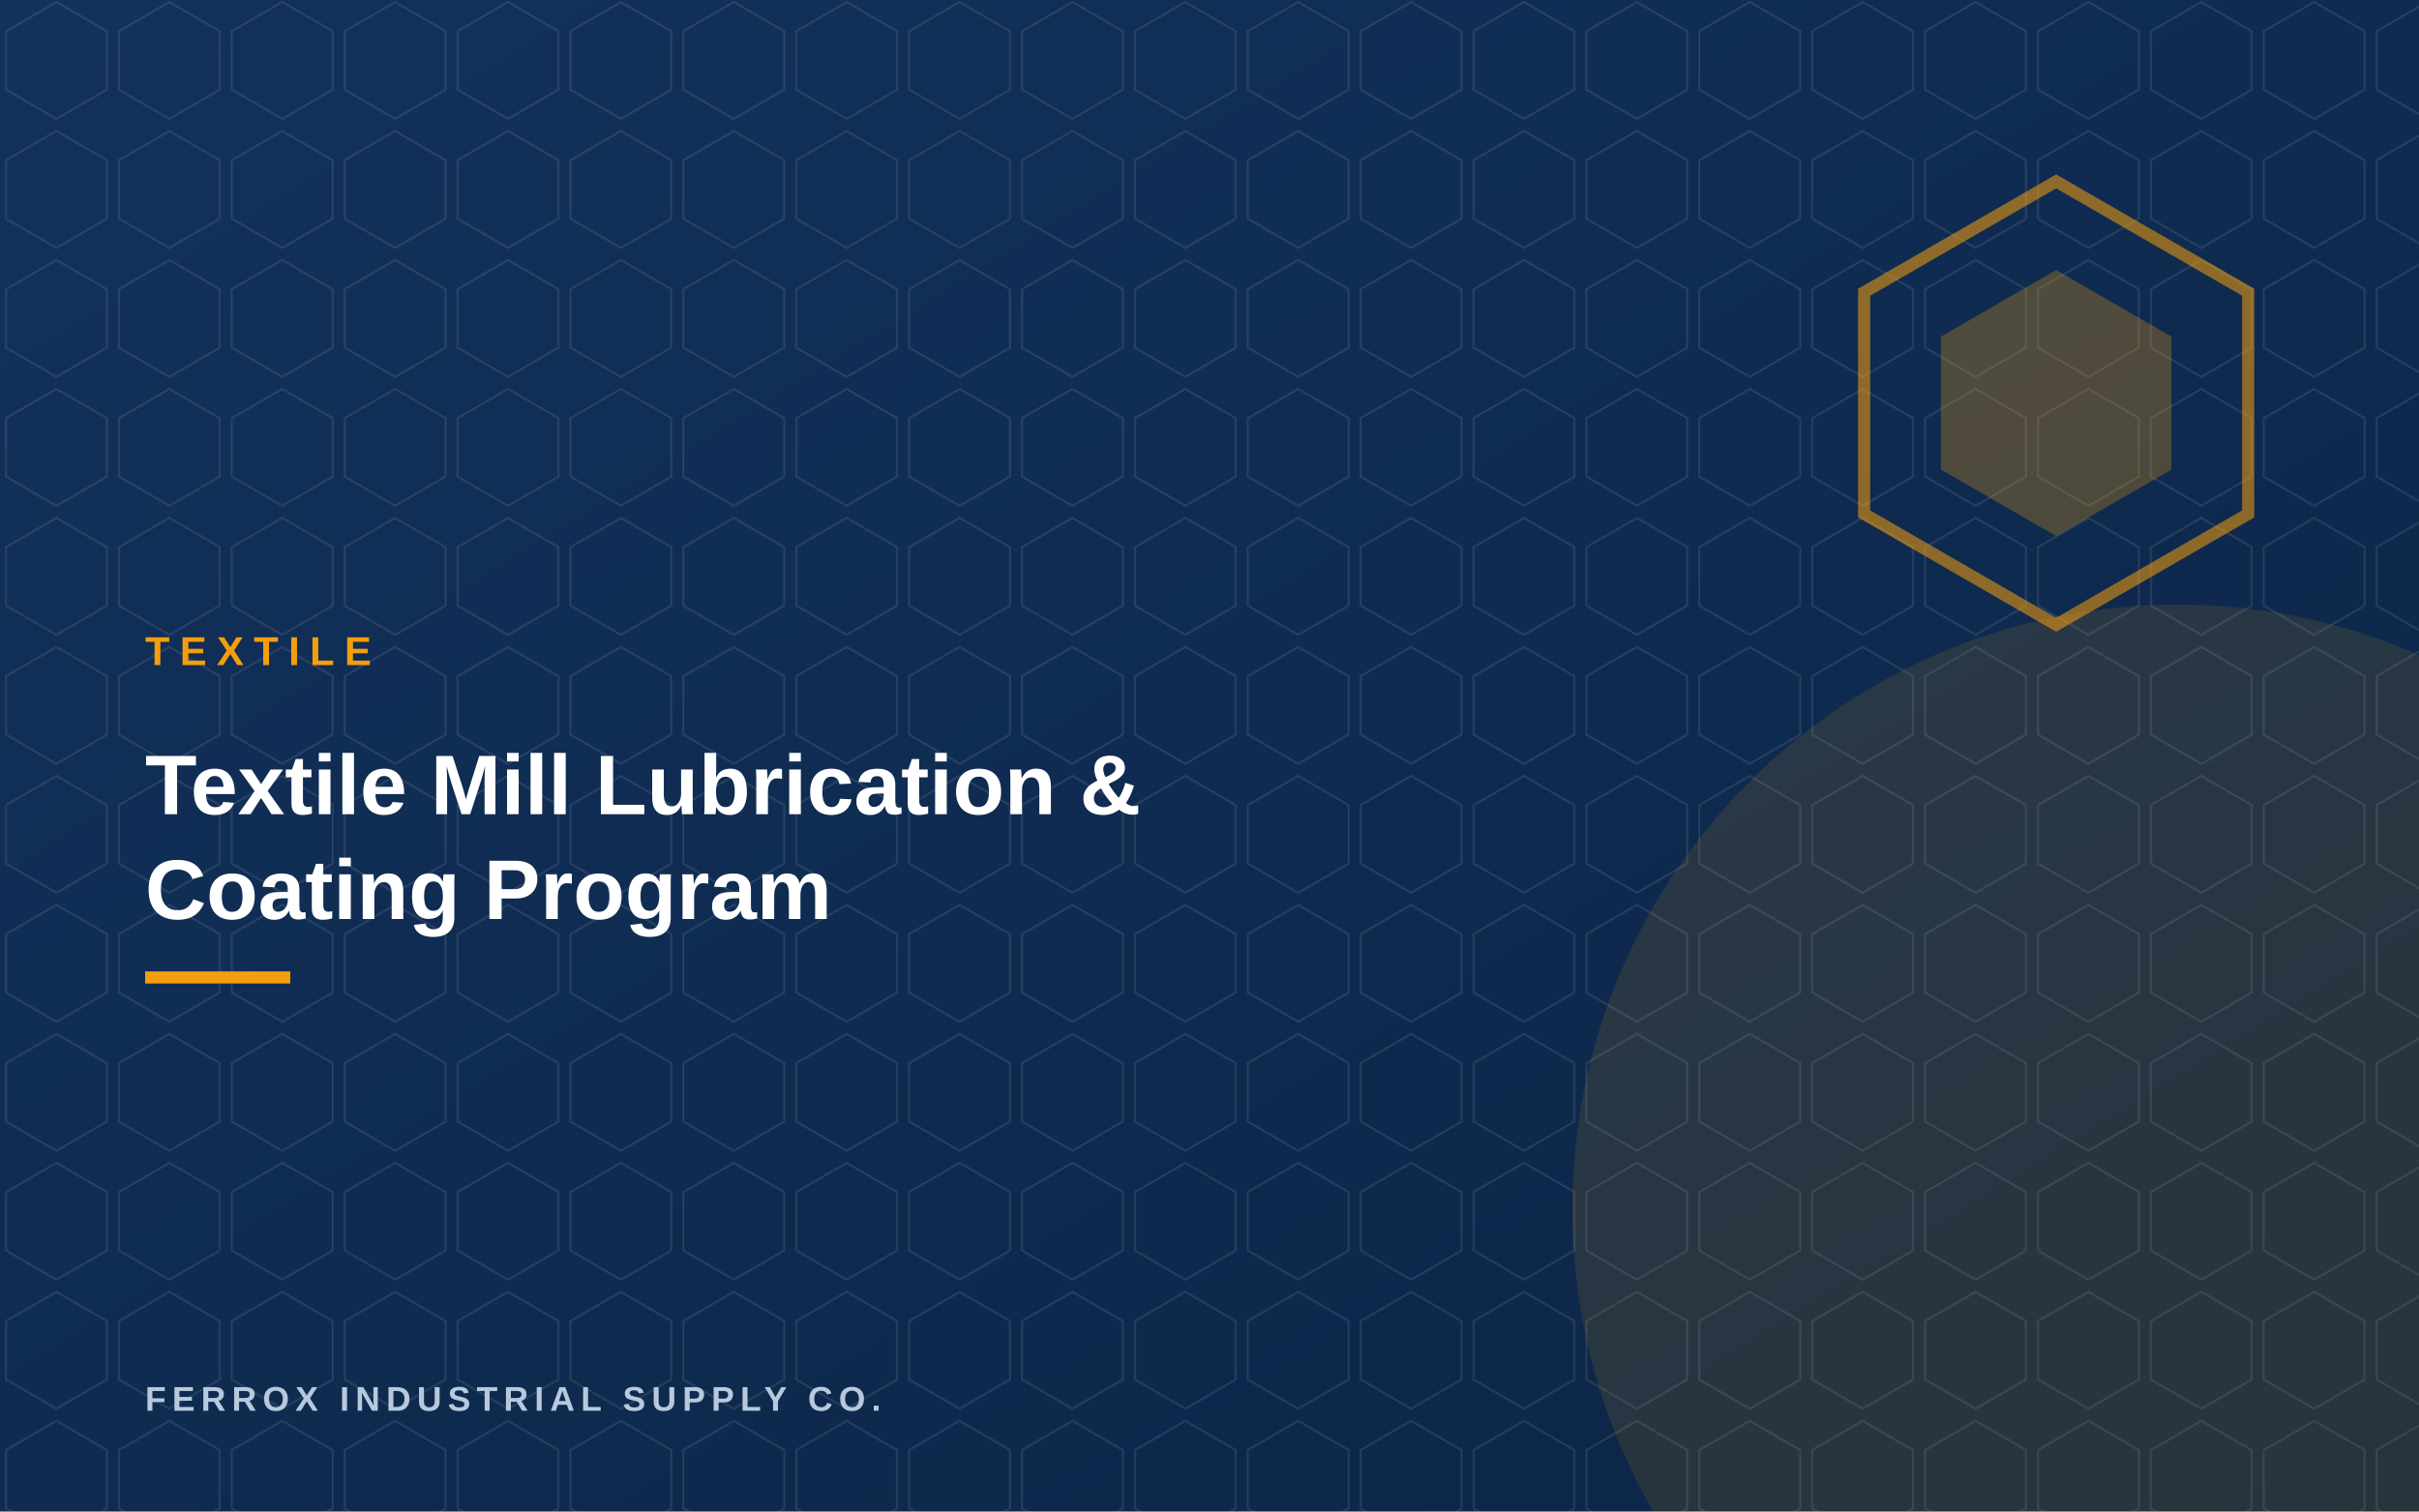
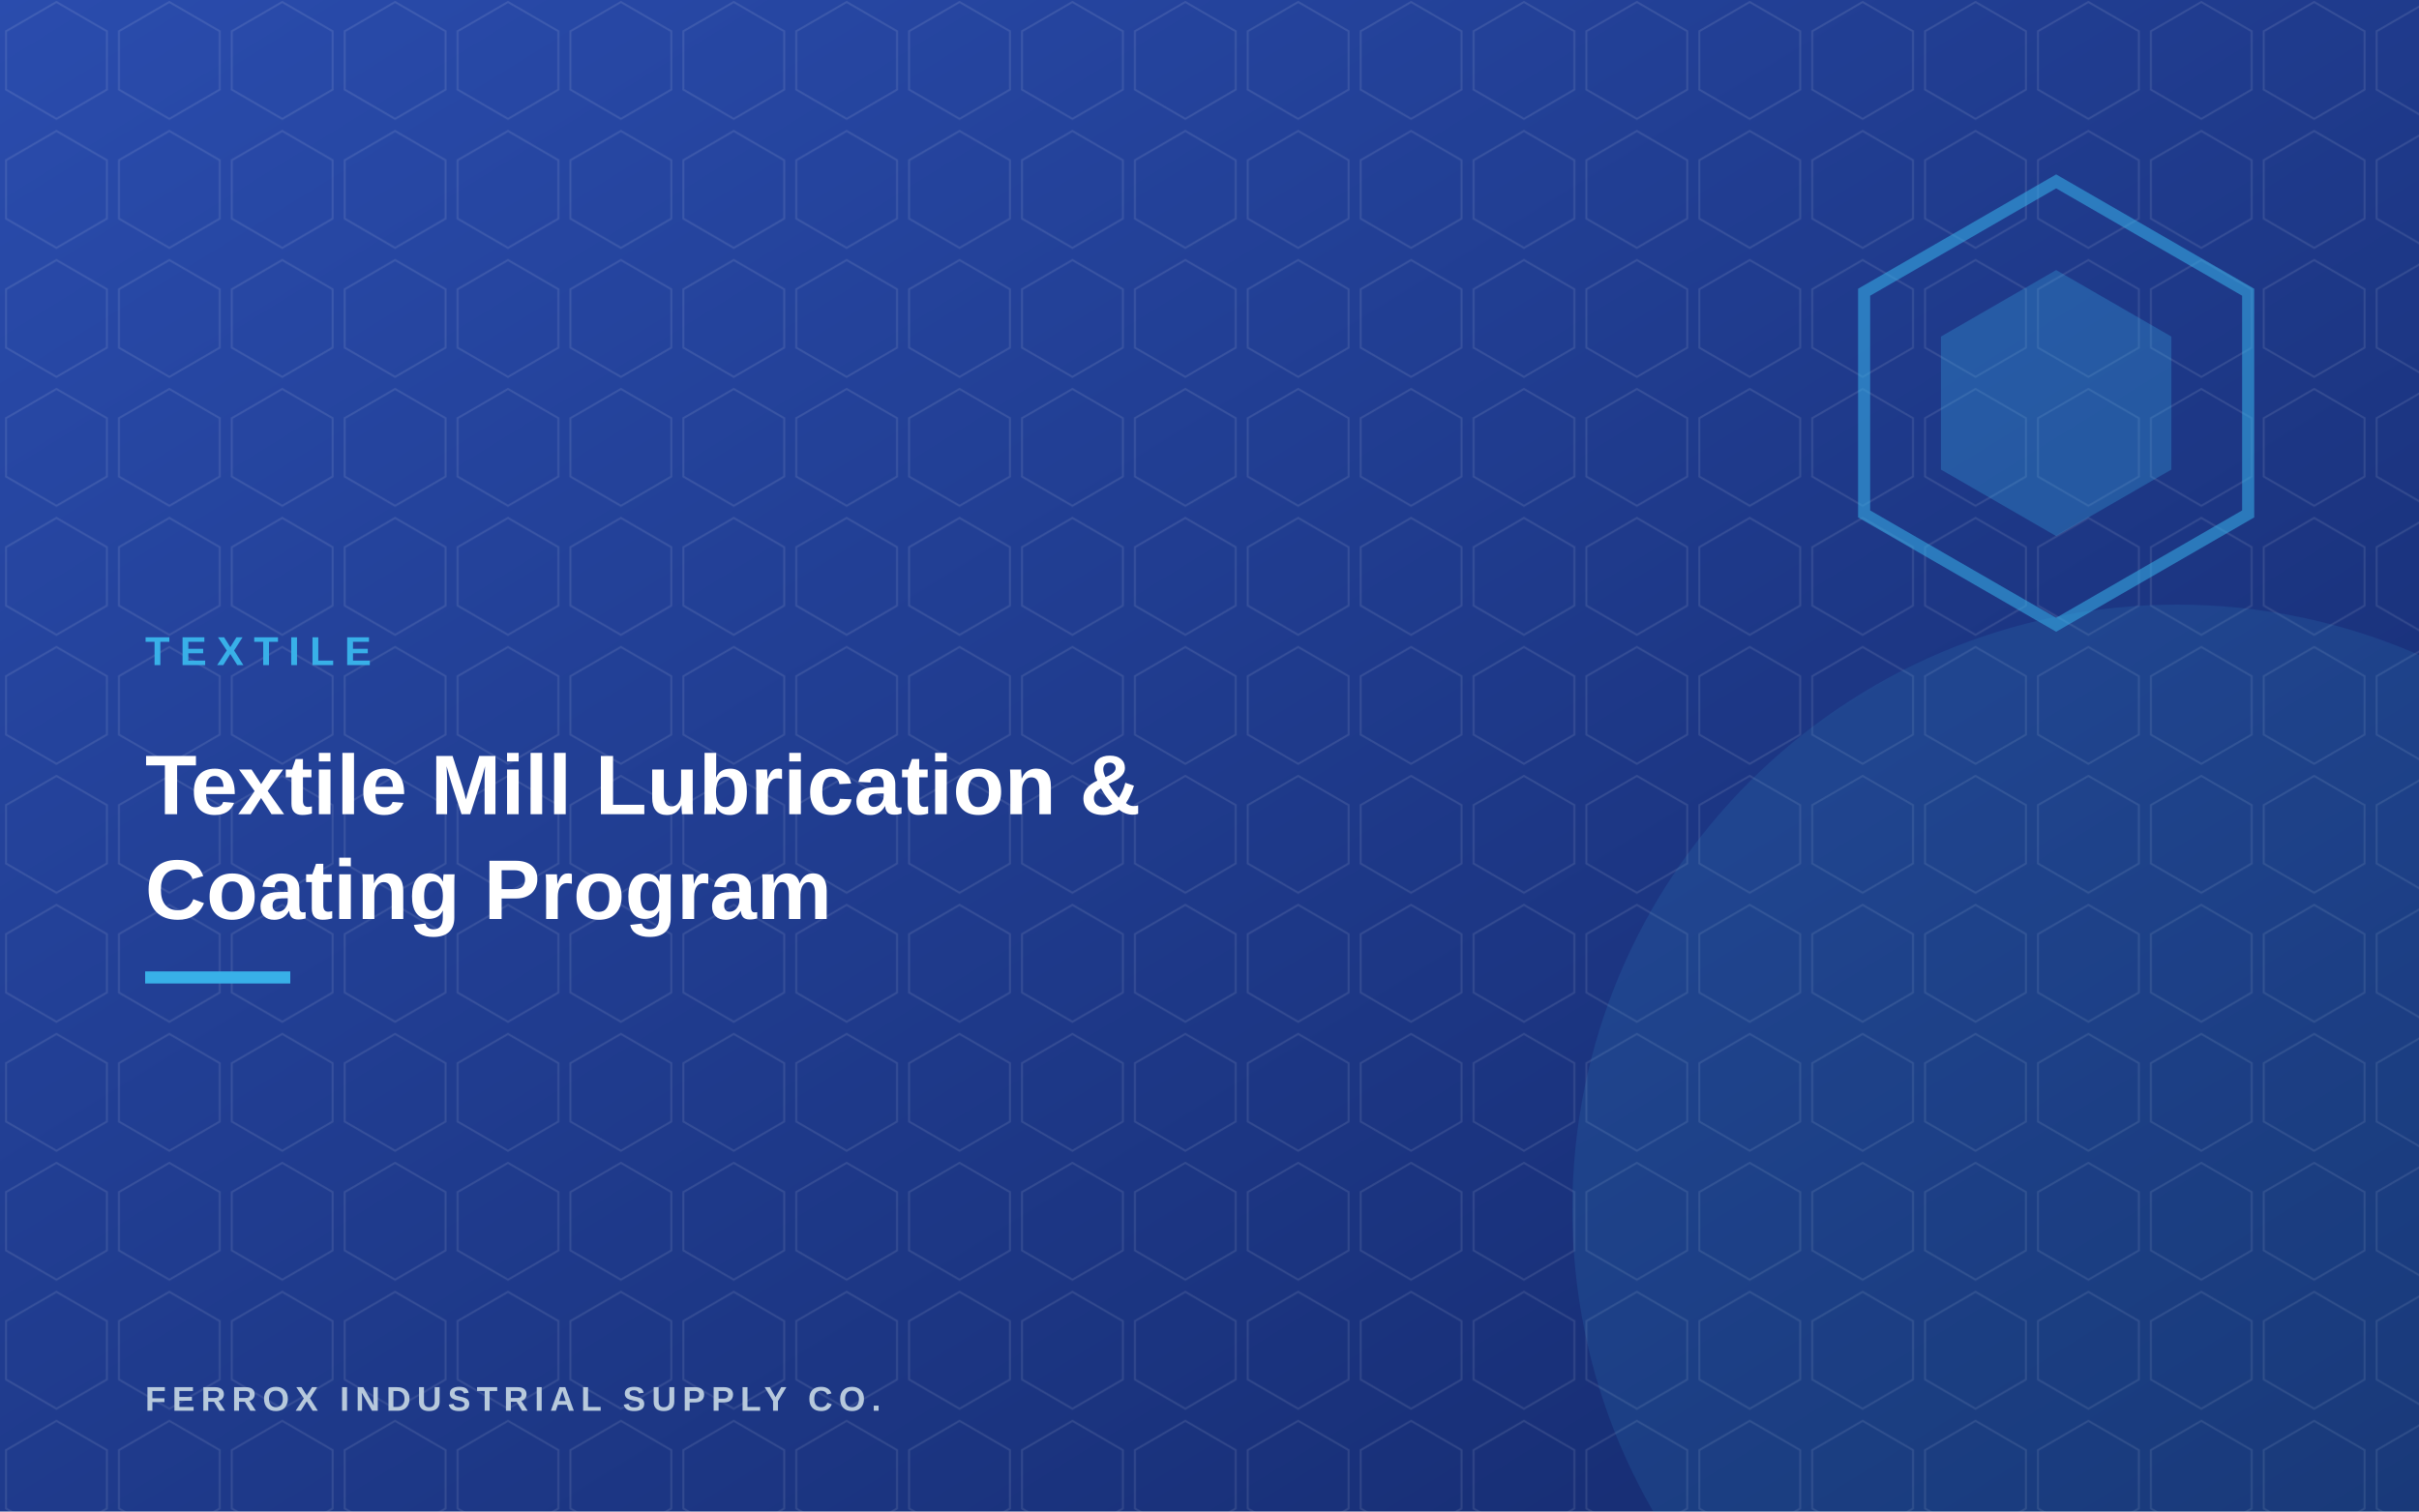
<svg xmlns="http://www.w3.org/2000/svg" viewBox="0 0 1200 750">
  <defs>
    <linearGradient id="g1326148704" x1="0" y1="0" x2="1" y2="1">
-       <stop offset="0" stop-color="#13315C" />
-       <stop offset="1" stop-color="#0B2545" />
+       <stop offset="0" stop-color="#2A4CAD" />
+       <stop offset="1" stop-color="#14296B" />
    </linearGradient>
  </defs>
  <defs>
    <pattern id="p13261487042" width="56" height="64" patternUnits="userSpaceOnUse">
      <path d="M28 1 53 15.5v29L28 59 3 44.5v-29z" fill="none" stroke="#FFFFFF" stroke-opacity="0.1" stroke-width="1" />
    </pattern>
  </defs>
  <rect width="1200" height="750" fill="url(#g1326148704)" />
  <rect width="1200" height="750" fill="url(#p13261487042)" />
-   <circle cx="1080" cy="600" r="300" fill="#F59E0B" opacity="0.12" />
-   <polygon points="1020.00,90.00 1115.26,145.00 1115.26,255.00 1020.00,310.00 924.74,255.00 924.74,145.00" fill="none" stroke="#F59E0B" stroke-opacity="0.55" stroke-width="6" />
-   <polygon points="1020.00,134.00 1077.16,167.00 1077.16,233.00 1020.00,266.00 962.84,233.00 962.84,167.00" fill="#F59E0B" opacity="0.28" />
-   <text x="72" y="330" font-family="Arial, Helvetica, sans-serif" font-weight="700" font-size="20" letter-spacing="5" fill="#F59E0B">TEXTILE</text>
+   <circle cx="1080" cy="600" r="300" fill="#38B0E8" opacity="0.12" />
+   <polygon points="1020.00,90.00 1115.26,145.00 1115.26,255.00 1020.00,310.00 924.74,255.00 924.74,145.00" fill="none" stroke="#38B0E8" stroke-opacity="0.55" stroke-width="6" />
+   <polygon points="1020.00,134.00 1077.16,167.00 1077.16,233.00 1020.00,266.00 962.84,233.00 962.84,167.00" fill="#38B0E8" opacity="0.28" />
+   <text x="72" y="330" font-family="Arial, Helvetica, sans-serif" font-weight="700" font-size="20" letter-spacing="5" fill="#38B0E8">TEXTILE</text>
  <text x="72" y="404" font-family="Arial, Helvetica, sans-serif" font-weight="800" font-size="42" fill="#FFFFFF">Textile Mill Lubrication &amp;</text>
  <text x="72" y="456" font-family="Arial, Helvetica, sans-serif" font-weight="800" font-size="42" fill="#FFFFFF">Coating Program</text>
-   <rect x="72" y="482" width="72" height="6" fill="#F59E0B" />
+   <rect x="72" y="482" width="72" height="6" fill="#38B0E8" />
  <text x="72" y="700" font-family="Arial, Helvetica, sans-serif" font-weight="600" font-size="17" letter-spacing="3" fill="#B7C9DC">FERROX INDUSTRIAL SUPPLY CO.</text>
</svg>
